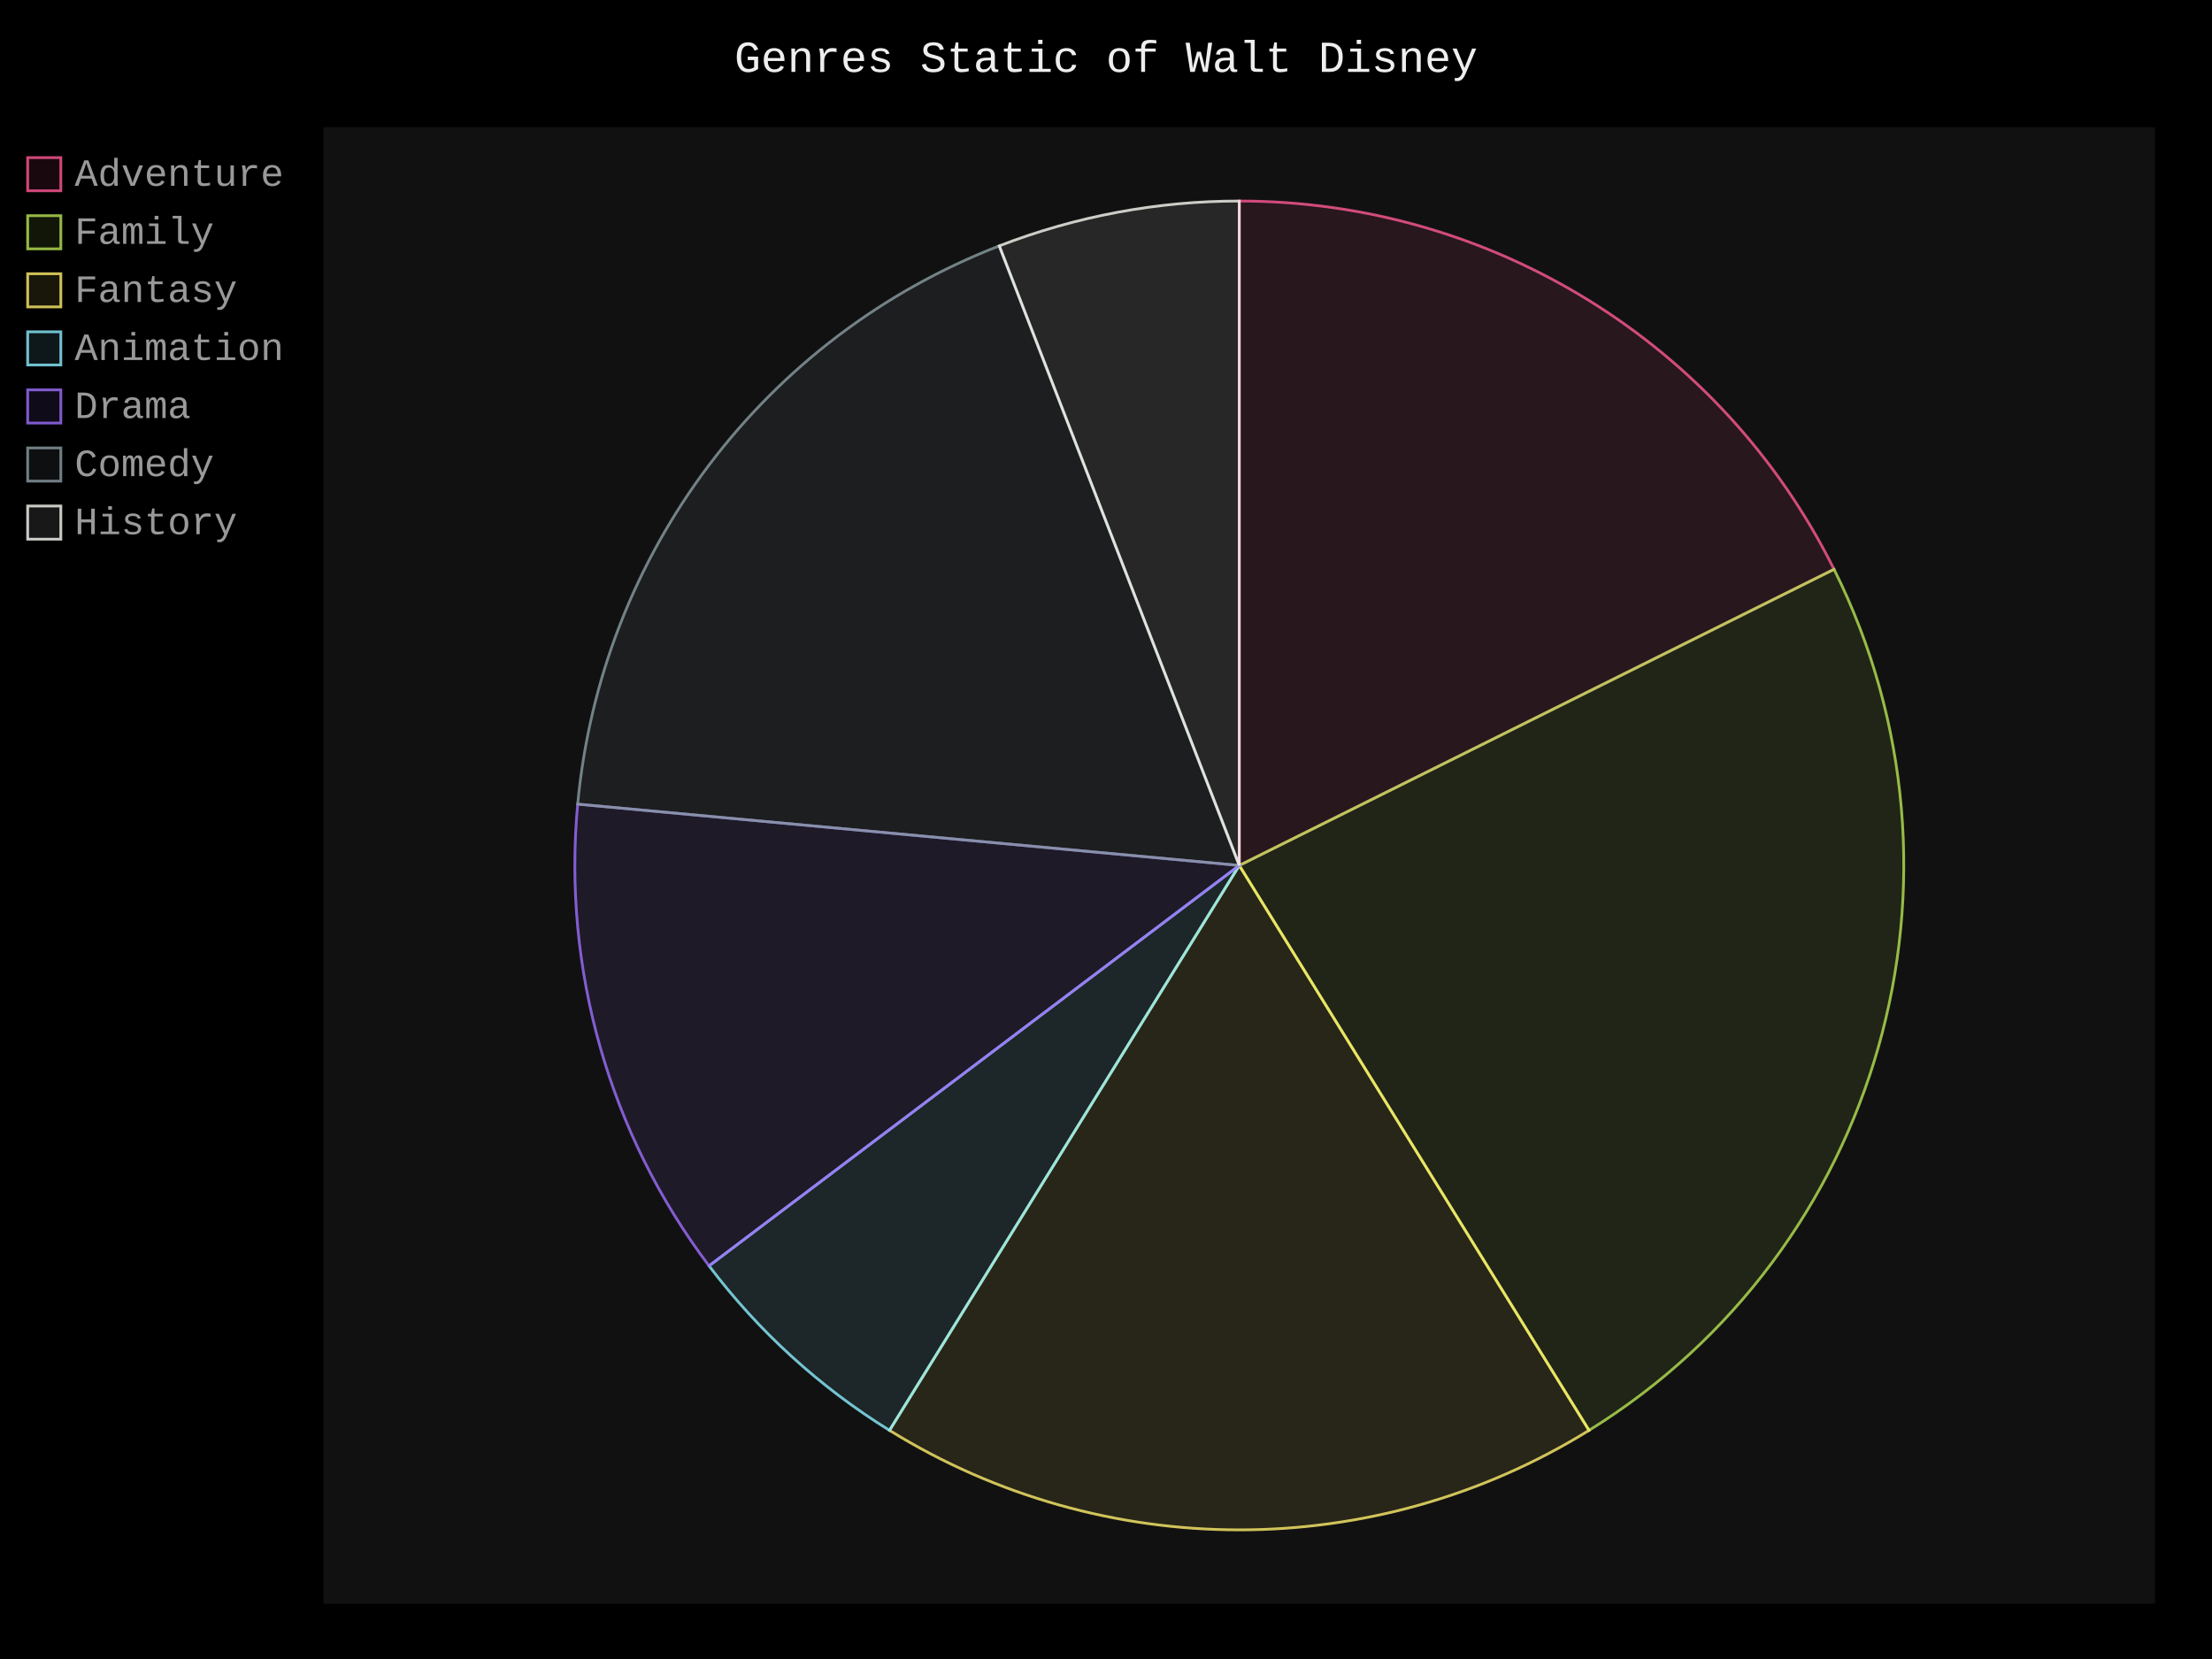
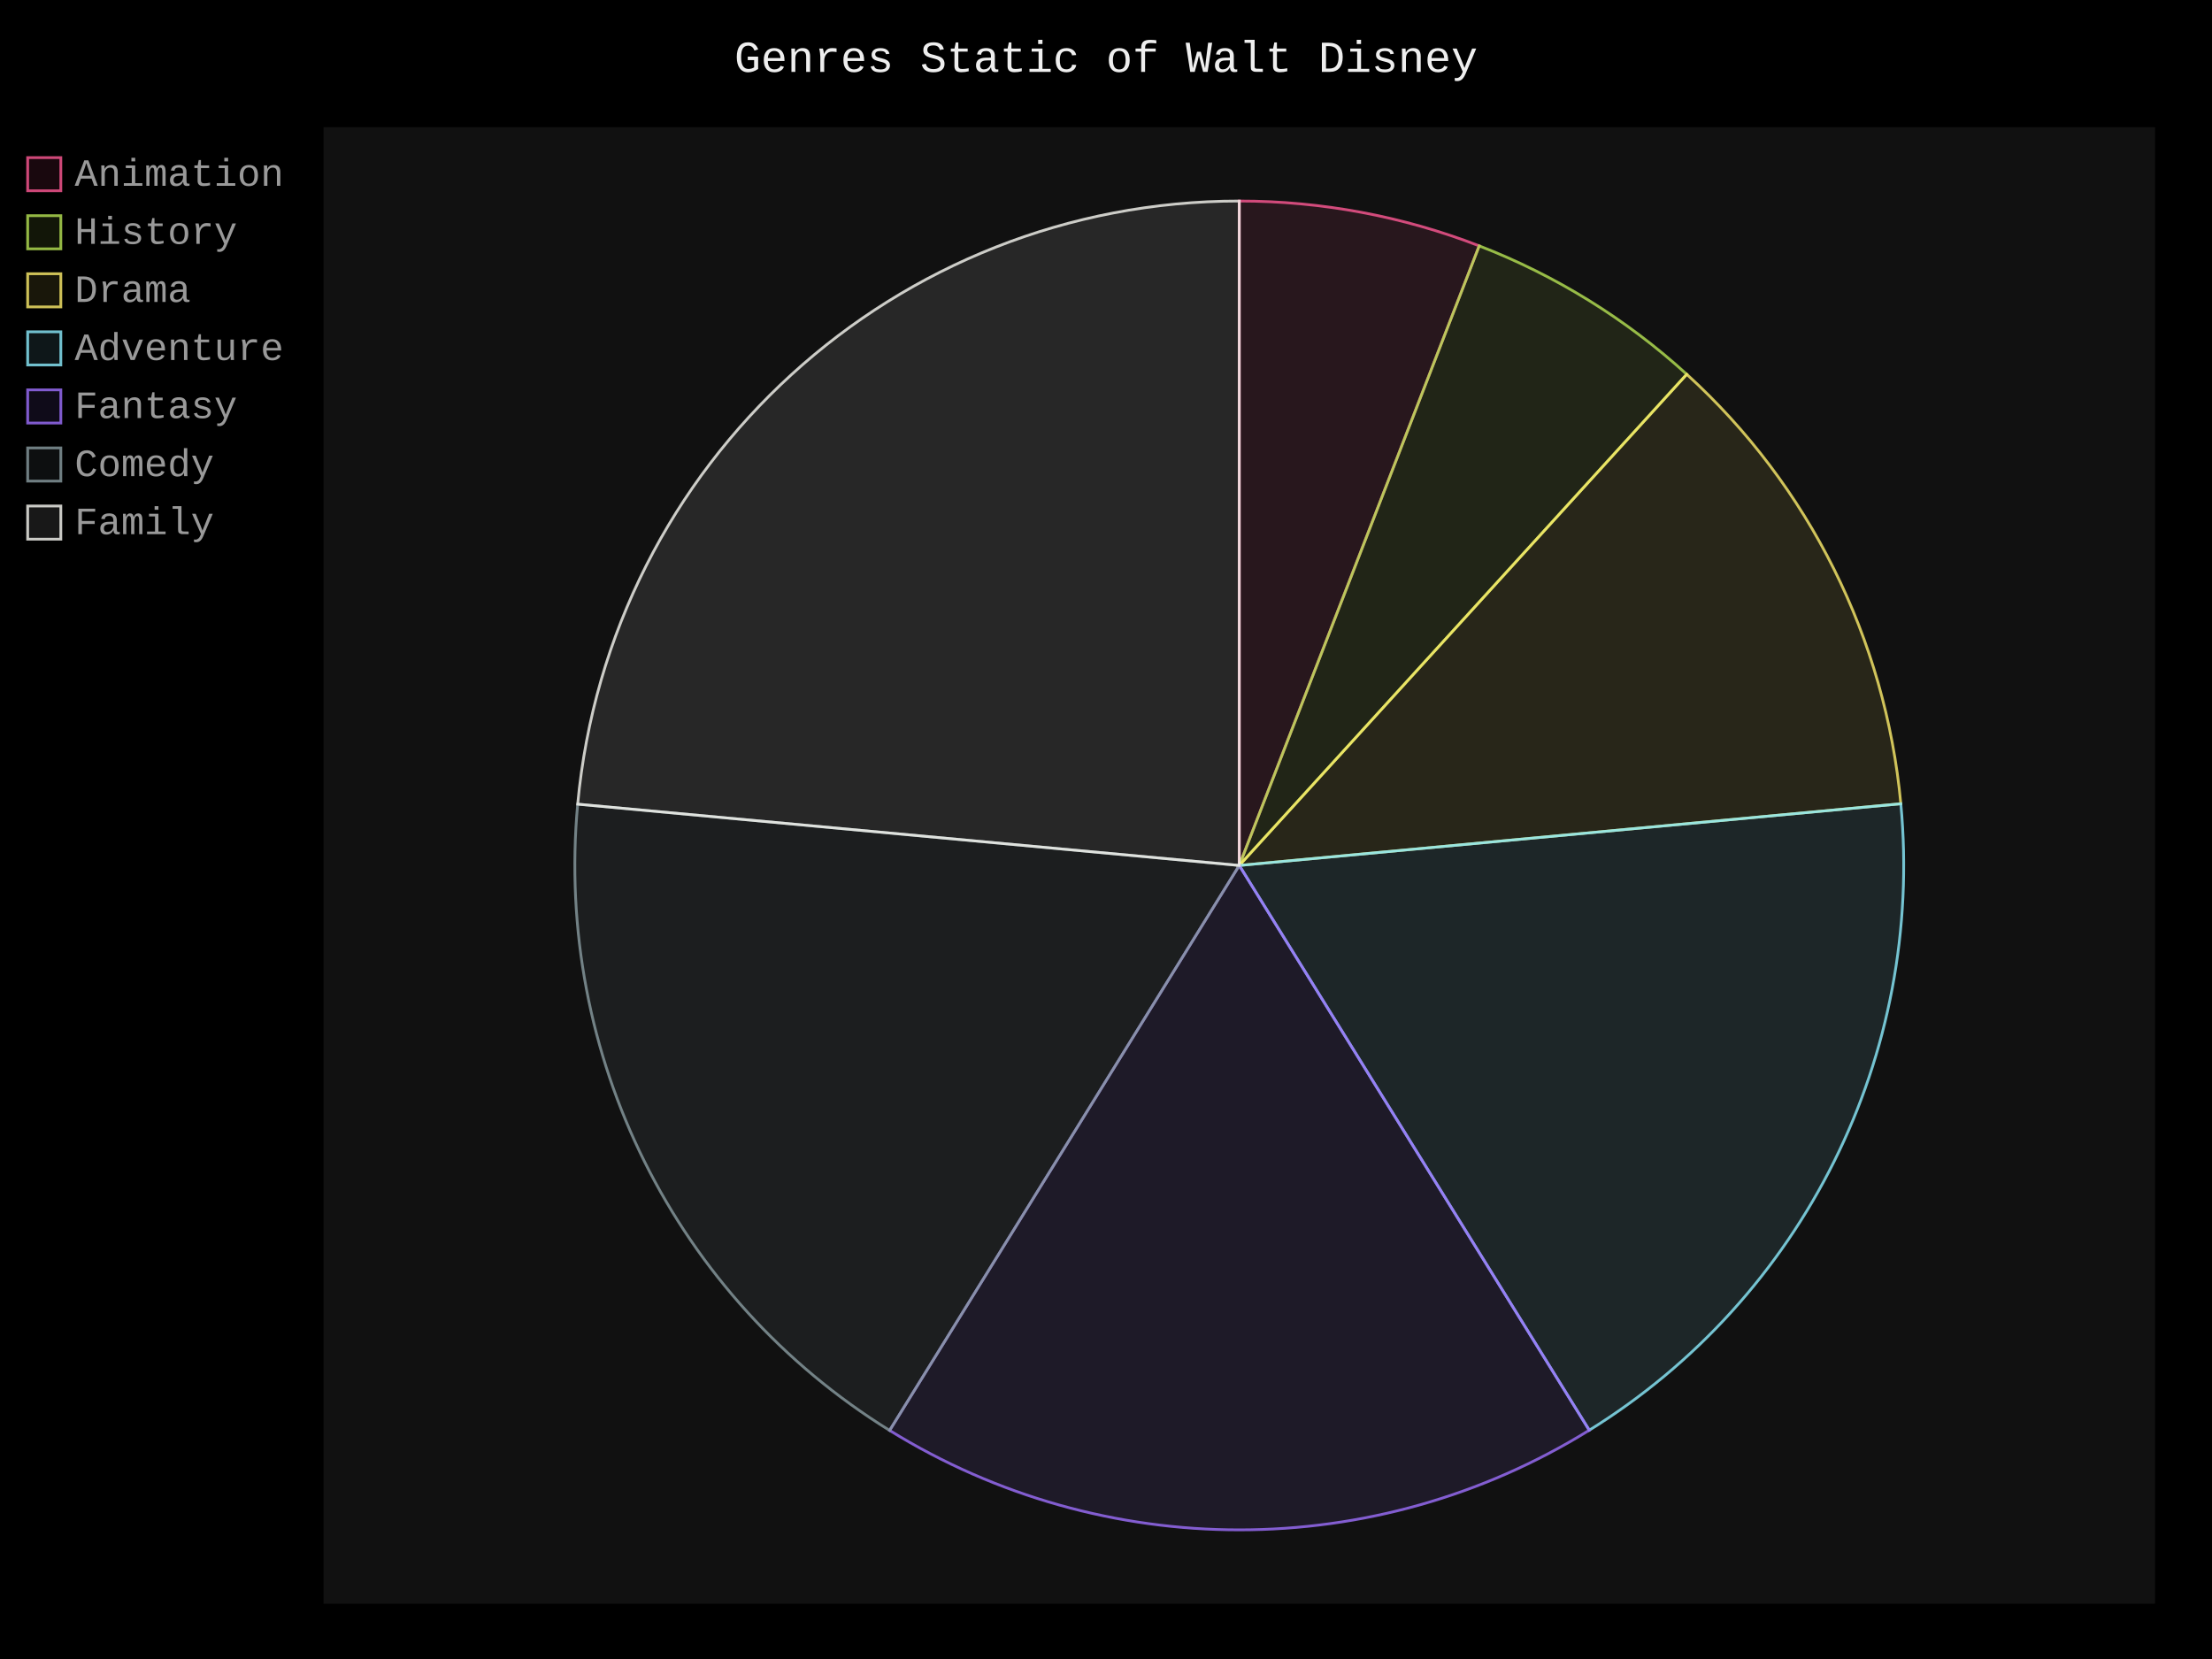
- <svg xmlns="http://www.w3.org/2000/svg" class="pygal-chart" id="chart-a582c84d-ce15-497a-883c-5344efa3f243" viewBox="0 0 800 600">
+ <svg xmlns="http://www.w3.org/2000/svg" class="pygal-chart" id="chart-cd802bb3-0659-4243-835c-8c8cf03dae59" viewBox="0 0 800 600">
  <defs>
-     <style type="text/css">#chart-a582c84d-ce15-497a-883c-5344efa3f243{-webkit-user-select:none;-webkit-font-smoothing:antialiased;font-family:Consolas,"Liberation Mono",Menlo,Courier,monospace}#chart-a582c84d-ce15-497a-883c-5344efa3f243 .title{font-family:Consolas,"Liberation Mono",Menlo,Courier,monospace;font-size:16px}#chart-a582c84d-ce15-497a-883c-5344efa3f243 .legends .legend text{font-family:Consolas,"Liberation Mono",Menlo,Courier,monospace;font-size:14px}#chart-a582c84d-ce15-497a-883c-5344efa3f243 .axis text{font-family:Consolas,"Liberation Mono",Menlo,Courier,monospace;font-size:10px}#chart-a582c84d-ce15-497a-883c-5344efa3f243 .axis text.major{font-family:Consolas,"Liberation Mono",Menlo,Courier,monospace;font-size:10px}#chart-a582c84d-ce15-497a-883c-5344efa3f243 .text-overlay text.value{font-family:Consolas,"Liberation Mono",Menlo,Courier,monospace;font-size:16px}#chart-a582c84d-ce15-497a-883c-5344efa3f243 .text-overlay text.label{font-family:Consolas,"Liberation Mono",Menlo,Courier,monospace;font-size:10px}#chart-a582c84d-ce15-497a-883c-5344efa3f243 .tooltip{font-family:Consolas,"Liberation Mono",Menlo,Courier,monospace;font-size:14px}#chart-a582c84d-ce15-497a-883c-5344efa3f243 text.no_data{font-family:Consolas,"Liberation Mono",Menlo,Courier,monospace;font-size:64px}
- #chart-a582c84d-ce15-497a-883c-5344efa3f243{background-color:black}#chart-a582c84d-ce15-497a-883c-5344efa3f243 path,#chart-a582c84d-ce15-497a-883c-5344efa3f243 line,#chart-a582c84d-ce15-497a-883c-5344efa3f243 rect,#chart-a582c84d-ce15-497a-883c-5344efa3f243 circle{-webkit-transition:1s ease-out;-moz-transition:1s ease-out;transition:1s ease-out}#chart-a582c84d-ce15-497a-883c-5344efa3f243 .graph &gt; .background{fill:black}#chart-a582c84d-ce15-497a-883c-5344efa3f243 .plot &gt; .background{fill:#111}#chart-a582c84d-ce15-497a-883c-5344efa3f243 .graph{fill:#999}#chart-a582c84d-ce15-497a-883c-5344efa3f243 text.no_data{fill:#eee}#chart-a582c84d-ce15-497a-883c-5344efa3f243 .title{fill:#eee}#chart-a582c84d-ce15-497a-883c-5344efa3f243 .legends .legend text{fill:#999}#chart-a582c84d-ce15-497a-883c-5344efa3f243 .legends .legend:hover text{fill:#eee}#chart-a582c84d-ce15-497a-883c-5344efa3f243 .axis .line{stroke:#eee}#chart-a582c84d-ce15-497a-883c-5344efa3f243 .axis .guide.line{stroke:#555}#chart-a582c84d-ce15-497a-883c-5344efa3f243 .axis .major.line{stroke:#999}#chart-a582c84d-ce15-497a-883c-5344efa3f243 .axis text.major{fill:#eee}#chart-a582c84d-ce15-497a-883c-5344efa3f243 .axis.y .guides:hover .guide.line,#chart-a582c84d-ce15-497a-883c-5344efa3f243 .line-graph .axis.x .guides:hover .guide.line,#chart-a582c84d-ce15-497a-883c-5344efa3f243 .stackedline-graph .axis.x .guides:hover .guide.line,#chart-a582c84d-ce15-497a-883c-5344efa3f243 .xy-graph .axis.x .guides:hover .guide.line{stroke:#eee}#chart-a582c84d-ce15-497a-883c-5344efa3f243 .axis .guides:hover text{fill:#eee}#chart-a582c84d-ce15-497a-883c-5344efa3f243 .reactive{fill-opacity:.1;stroke-opacity:.8}#chart-a582c84d-ce15-497a-883c-5344efa3f243 .ci{stroke:#999}#chart-a582c84d-ce15-497a-883c-5344efa3f243 .reactive.active,#chart-a582c84d-ce15-497a-883c-5344efa3f243 .active .reactive{fill-opacity:.75;stroke-opacity:.9;stroke-width:4}#chart-a582c84d-ce15-497a-883c-5344efa3f243 .ci .reactive.active{stroke-width:1.5}#chart-a582c84d-ce15-497a-883c-5344efa3f243 .series text{fill:#eee}#chart-a582c84d-ce15-497a-883c-5344efa3f243 .tooltip rect{fill:#111;stroke:#eee;-webkit-transition:opacity 1s ease-out;-moz-transition:opacity 1s ease-out;transition:opacity 1s ease-out}#chart-a582c84d-ce15-497a-883c-5344efa3f243 .tooltip .label{fill:#999}#chart-a582c84d-ce15-497a-883c-5344efa3f243 .tooltip .label{fill:#999}#chart-a582c84d-ce15-497a-883c-5344efa3f243 .tooltip .legend{font-size:.8em;fill:#555}#chart-a582c84d-ce15-497a-883c-5344efa3f243 .tooltip .x_label{font-size:.6em;fill:#eee}#chart-a582c84d-ce15-497a-883c-5344efa3f243 .tooltip .xlink{font-size:.5em;text-decoration:underline}#chart-a582c84d-ce15-497a-883c-5344efa3f243 .tooltip .value{font-size:1.5em}#chart-a582c84d-ce15-497a-883c-5344efa3f243 .bound{font-size:.5em}#chart-a582c84d-ce15-497a-883c-5344efa3f243 .max-value{font-size:.75em;fill:#555}#chart-a582c84d-ce15-497a-883c-5344efa3f243 .map-element{fill:#111;stroke:#555 !important}#chart-a582c84d-ce15-497a-883c-5344efa3f243 .map-element .reactive{fill-opacity:inherit;stroke-opacity:inherit}#chart-a582c84d-ce15-497a-883c-5344efa3f243 .color-0,#chart-a582c84d-ce15-497a-883c-5344efa3f243 .color-0 a:visited{stroke:#ff5995;fill:#ff5995}#chart-a582c84d-ce15-497a-883c-5344efa3f243 .color-1,#chart-a582c84d-ce15-497a-883c-5344efa3f243 .color-1 a:visited{stroke:#b6e354;fill:#b6e354}#chart-a582c84d-ce15-497a-883c-5344efa3f243 .color-2,#chart-a582c84d-ce15-497a-883c-5344efa3f243 .color-2 a:visited{stroke:#feed6c;fill:#feed6c}#chart-a582c84d-ce15-497a-883c-5344efa3f243 .color-3,#chart-a582c84d-ce15-497a-883c-5344efa3f243 .color-3 a:visited{stroke:#8cedff;fill:#8cedff}#chart-a582c84d-ce15-497a-883c-5344efa3f243 .color-4,#chart-a582c84d-ce15-497a-883c-5344efa3f243 .color-4 a:visited{stroke:#9e6ffe;fill:#9e6ffe}#chart-a582c84d-ce15-497a-883c-5344efa3f243 .color-5,#chart-a582c84d-ce15-497a-883c-5344efa3f243 .color-5 a:visited{stroke:#899ca1;fill:#899ca1}#chart-a582c84d-ce15-497a-883c-5344efa3f243 .color-6,#chart-a582c84d-ce15-497a-883c-5344efa3f243 .color-6 a:visited{stroke:#f8f8f2;fill:#f8f8f2}#chart-a582c84d-ce15-497a-883c-5344efa3f243 .text-overlay .color-0 text{fill:black}#chart-a582c84d-ce15-497a-883c-5344efa3f243 .text-overlay .color-1 text{fill:black}#chart-a582c84d-ce15-497a-883c-5344efa3f243 .text-overlay .color-2 text{fill:black}#chart-a582c84d-ce15-497a-883c-5344efa3f243 .text-overlay .color-3 text{fill:black}#chart-a582c84d-ce15-497a-883c-5344efa3f243 .text-overlay .color-4 text{fill:black}#chart-a582c84d-ce15-497a-883c-5344efa3f243 .text-overlay .color-5 text{fill:black}#chart-a582c84d-ce15-497a-883c-5344efa3f243 .text-overlay .color-6 text{fill:black}
- #chart-a582c84d-ce15-497a-883c-5344efa3f243 text.no_data{text-anchor:middle}#chart-a582c84d-ce15-497a-883c-5344efa3f243 .guide.line{fill:none}#chart-a582c84d-ce15-497a-883c-5344efa3f243 .centered{text-anchor:middle}#chart-a582c84d-ce15-497a-883c-5344efa3f243 .title{text-anchor:middle}#chart-a582c84d-ce15-497a-883c-5344efa3f243 .legends .legend text{fill-opacity:1}#chart-a582c84d-ce15-497a-883c-5344efa3f243 .axis.x text{text-anchor:middle}#chart-a582c84d-ce15-497a-883c-5344efa3f243 .axis.x:not(.web) text[transform]{text-anchor:start}#chart-a582c84d-ce15-497a-883c-5344efa3f243 .axis.x:not(.web) text[transform].backwards{text-anchor:end}#chart-a582c84d-ce15-497a-883c-5344efa3f243 .axis.y text{text-anchor:end}#chart-a582c84d-ce15-497a-883c-5344efa3f243 .axis.y text[transform].backwards{text-anchor:start}#chart-a582c84d-ce15-497a-883c-5344efa3f243 .axis.y2 text{text-anchor:start}#chart-a582c84d-ce15-497a-883c-5344efa3f243 .axis.y2 text[transform].backwards{text-anchor:end}#chart-a582c84d-ce15-497a-883c-5344efa3f243 .axis .guide.line{stroke-dasharray:4,4}#chart-a582c84d-ce15-497a-883c-5344efa3f243 .axis .major.guide.line{stroke-dasharray:6,6}#chart-a582c84d-ce15-497a-883c-5344efa3f243 .horizontal .axis.y .guide.line,#chart-a582c84d-ce15-497a-883c-5344efa3f243 .horizontal .axis.y2 .guide.line,#chart-a582c84d-ce15-497a-883c-5344efa3f243 .vertical .axis.x .guide.line{opacity:0}#chart-a582c84d-ce15-497a-883c-5344efa3f243 .horizontal .axis.always_show .guide.line,#chart-a582c84d-ce15-497a-883c-5344efa3f243 .vertical .axis.always_show .guide.line{opacity:1 !important}#chart-a582c84d-ce15-497a-883c-5344efa3f243 .axis.y .guides:hover .guide.line,#chart-a582c84d-ce15-497a-883c-5344efa3f243 .axis.y2 .guides:hover .guide.line,#chart-a582c84d-ce15-497a-883c-5344efa3f243 .axis.x .guides:hover .guide.line{opacity:1}#chart-a582c84d-ce15-497a-883c-5344efa3f243 .axis .guides:hover text{opacity:1}#chart-a582c84d-ce15-497a-883c-5344efa3f243 .nofill{fill:none}#chart-a582c84d-ce15-497a-883c-5344efa3f243 .subtle-fill{fill-opacity:.2}#chart-a582c84d-ce15-497a-883c-5344efa3f243 .dot{stroke-width:1px;fill-opacity:1}#chart-a582c84d-ce15-497a-883c-5344efa3f243 .dot.active{stroke-width:5px}#chart-a582c84d-ce15-497a-883c-5344efa3f243 .dot.negative{fill:transparent}#chart-a582c84d-ce15-497a-883c-5344efa3f243 text,#chart-a582c84d-ce15-497a-883c-5344efa3f243 tspan{stroke:none !important}#chart-a582c84d-ce15-497a-883c-5344efa3f243 .series text.active{opacity:1}#chart-a582c84d-ce15-497a-883c-5344efa3f243 .tooltip rect{fill-opacity:.95;stroke-width:.5}#chart-a582c84d-ce15-497a-883c-5344efa3f243 .tooltip text{fill-opacity:1}#chart-a582c84d-ce15-497a-883c-5344efa3f243 .showable{visibility:hidden}#chart-a582c84d-ce15-497a-883c-5344efa3f243 .showable.shown{visibility:visible}#chart-a582c84d-ce15-497a-883c-5344efa3f243 .gauge-background{fill:rgba(229,229,229,1);stroke:none}#chart-a582c84d-ce15-497a-883c-5344efa3f243 .bg-lines{stroke:black;stroke-width:2px}</style>
+     <style type="text/css">#chart-cd802bb3-0659-4243-835c-8c8cf03dae59{-webkit-user-select:none;-webkit-font-smoothing:antialiased;font-family:Consolas,"Liberation Mono",Menlo,Courier,monospace}#chart-cd802bb3-0659-4243-835c-8c8cf03dae59 .title{font-family:Consolas,"Liberation Mono",Menlo,Courier,monospace;font-size:16px}#chart-cd802bb3-0659-4243-835c-8c8cf03dae59 .legends .legend text{font-family:Consolas,"Liberation Mono",Menlo,Courier,monospace;font-size:14px}#chart-cd802bb3-0659-4243-835c-8c8cf03dae59 .axis text{font-family:Consolas,"Liberation Mono",Menlo,Courier,monospace;font-size:10px}#chart-cd802bb3-0659-4243-835c-8c8cf03dae59 .axis text.major{font-family:Consolas,"Liberation Mono",Menlo,Courier,monospace;font-size:10px}#chart-cd802bb3-0659-4243-835c-8c8cf03dae59 .text-overlay text.value{font-family:Consolas,"Liberation Mono",Menlo,Courier,monospace;font-size:16px}#chart-cd802bb3-0659-4243-835c-8c8cf03dae59 .text-overlay text.label{font-family:Consolas,"Liberation Mono",Menlo,Courier,monospace;font-size:10px}#chart-cd802bb3-0659-4243-835c-8c8cf03dae59 .tooltip{font-family:Consolas,"Liberation Mono",Menlo,Courier,monospace;font-size:14px}#chart-cd802bb3-0659-4243-835c-8c8cf03dae59 text.no_data{font-family:Consolas,"Liberation Mono",Menlo,Courier,monospace;font-size:64px}
+ #chart-cd802bb3-0659-4243-835c-8c8cf03dae59{background-color:black}#chart-cd802bb3-0659-4243-835c-8c8cf03dae59 path,#chart-cd802bb3-0659-4243-835c-8c8cf03dae59 line,#chart-cd802bb3-0659-4243-835c-8c8cf03dae59 rect,#chart-cd802bb3-0659-4243-835c-8c8cf03dae59 circle{-webkit-transition:1s ease-out;-moz-transition:1s ease-out;transition:1s ease-out}#chart-cd802bb3-0659-4243-835c-8c8cf03dae59 .graph &gt; .background{fill:black}#chart-cd802bb3-0659-4243-835c-8c8cf03dae59 .plot &gt; .background{fill:#111}#chart-cd802bb3-0659-4243-835c-8c8cf03dae59 .graph{fill:#999}#chart-cd802bb3-0659-4243-835c-8c8cf03dae59 text.no_data{fill:#eee}#chart-cd802bb3-0659-4243-835c-8c8cf03dae59 .title{fill:#eee}#chart-cd802bb3-0659-4243-835c-8c8cf03dae59 .legends .legend text{fill:#999}#chart-cd802bb3-0659-4243-835c-8c8cf03dae59 .legends .legend:hover text{fill:#eee}#chart-cd802bb3-0659-4243-835c-8c8cf03dae59 .axis .line{stroke:#eee}#chart-cd802bb3-0659-4243-835c-8c8cf03dae59 .axis .guide.line{stroke:#555}#chart-cd802bb3-0659-4243-835c-8c8cf03dae59 .axis .major.line{stroke:#999}#chart-cd802bb3-0659-4243-835c-8c8cf03dae59 .axis text.major{fill:#eee}#chart-cd802bb3-0659-4243-835c-8c8cf03dae59 .axis.y .guides:hover .guide.line,#chart-cd802bb3-0659-4243-835c-8c8cf03dae59 .line-graph .axis.x .guides:hover .guide.line,#chart-cd802bb3-0659-4243-835c-8c8cf03dae59 .stackedline-graph .axis.x .guides:hover .guide.line,#chart-cd802bb3-0659-4243-835c-8c8cf03dae59 .xy-graph .axis.x .guides:hover .guide.line{stroke:#eee}#chart-cd802bb3-0659-4243-835c-8c8cf03dae59 .axis .guides:hover text{fill:#eee}#chart-cd802bb3-0659-4243-835c-8c8cf03dae59 .reactive{fill-opacity:.1;stroke-opacity:.8}#chart-cd802bb3-0659-4243-835c-8c8cf03dae59 .ci{stroke:#999}#chart-cd802bb3-0659-4243-835c-8c8cf03dae59 .reactive.active,#chart-cd802bb3-0659-4243-835c-8c8cf03dae59 .active .reactive{fill-opacity:.75;stroke-opacity:.9;stroke-width:4}#chart-cd802bb3-0659-4243-835c-8c8cf03dae59 .ci .reactive.active{stroke-width:1.5}#chart-cd802bb3-0659-4243-835c-8c8cf03dae59 .series text{fill:#eee}#chart-cd802bb3-0659-4243-835c-8c8cf03dae59 .tooltip rect{fill:#111;stroke:#eee;-webkit-transition:opacity 1s ease-out;-moz-transition:opacity 1s ease-out;transition:opacity 1s ease-out}#chart-cd802bb3-0659-4243-835c-8c8cf03dae59 .tooltip .label{fill:#999}#chart-cd802bb3-0659-4243-835c-8c8cf03dae59 .tooltip .label{fill:#999}#chart-cd802bb3-0659-4243-835c-8c8cf03dae59 .tooltip .legend{font-size:.8em;fill:#555}#chart-cd802bb3-0659-4243-835c-8c8cf03dae59 .tooltip .x_label{font-size:.6em;fill:#eee}#chart-cd802bb3-0659-4243-835c-8c8cf03dae59 .tooltip .xlink{font-size:.5em;text-decoration:underline}#chart-cd802bb3-0659-4243-835c-8c8cf03dae59 .tooltip .value{font-size:1.5em}#chart-cd802bb3-0659-4243-835c-8c8cf03dae59 .bound{font-size:.5em}#chart-cd802bb3-0659-4243-835c-8c8cf03dae59 .max-value{font-size:.75em;fill:#555}#chart-cd802bb3-0659-4243-835c-8c8cf03dae59 .map-element{fill:#111;stroke:#555 !important}#chart-cd802bb3-0659-4243-835c-8c8cf03dae59 .map-element .reactive{fill-opacity:inherit;stroke-opacity:inherit}#chart-cd802bb3-0659-4243-835c-8c8cf03dae59 .color-0,#chart-cd802bb3-0659-4243-835c-8c8cf03dae59 .color-0 a:visited{stroke:#ff5995;fill:#ff5995}#chart-cd802bb3-0659-4243-835c-8c8cf03dae59 .color-1,#chart-cd802bb3-0659-4243-835c-8c8cf03dae59 .color-1 a:visited{stroke:#b6e354;fill:#b6e354}#chart-cd802bb3-0659-4243-835c-8c8cf03dae59 .color-2,#chart-cd802bb3-0659-4243-835c-8c8cf03dae59 .color-2 a:visited{stroke:#feed6c;fill:#feed6c}#chart-cd802bb3-0659-4243-835c-8c8cf03dae59 .color-3,#chart-cd802bb3-0659-4243-835c-8c8cf03dae59 .color-3 a:visited{stroke:#8cedff;fill:#8cedff}#chart-cd802bb3-0659-4243-835c-8c8cf03dae59 .color-4,#chart-cd802bb3-0659-4243-835c-8c8cf03dae59 .color-4 a:visited{stroke:#9e6ffe;fill:#9e6ffe}#chart-cd802bb3-0659-4243-835c-8c8cf03dae59 .color-5,#chart-cd802bb3-0659-4243-835c-8c8cf03dae59 .color-5 a:visited{stroke:#899ca1;fill:#899ca1}#chart-cd802bb3-0659-4243-835c-8c8cf03dae59 .color-6,#chart-cd802bb3-0659-4243-835c-8c8cf03dae59 .color-6 a:visited{stroke:#f8f8f2;fill:#f8f8f2}#chart-cd802bb3-0659-4243-835c-8c8cf03dae59 .text-overlay .color-0 text{fill:black}#chart-cd802bb3-0659-4243-835c-8c8cf03dae59 .text-overlay .color-1 text{fill:black}#chart-cd802bb3-0659-4243-835c-8c8cf03dae59 .text-overlay .color-2 text{fill:black}#chart-cd802bb3-0659-4243-835c-8c8cf03dae59 .text-overlay .color-3 text{fill:black}#chart-cd802bb3-0659-4243-835c-8c8cf03dae59 .text-overlay .color-4 text{fill:black}#chart-cd802bb3-0659-4243-835c-8c8cf03dae59 .text-overlay .color-5 text{fill:black}#chart-cd802bb3-0659-4243-835c-8c8cf03dae59 .text-overlay .color-6 text{fill:black}
+ #chart-cd802bb3-0659-4243-835c-8c8cf03dae59 text.no_data{text-anchor:middle}#chart-cd802bb3-0659-4243-835c-8c8cf03dae59 .guide.line{fill:none}#chart-cd802bb3-0659-4243-835c-8c8cf03dae59 .centered{text-anchor:middle}#chart-cd802bb3-0659-4243-835c-8c8cf03dae59 .title{text-anchor:middle}#chart-cd802bb3-0659-4243-835c-8c8cf03dae59 .legends .legend text{fill-opacity:1}#chart-cd802bb3-0659-4243-835c-8c8cf03dae59 .axis.x text{text-anchor:middle}#chart-cd802bb3-0659-4243-835c-8c8cf03dae59 .axis.x:not(.web) text[transform]{text-anchor:start}#chart-cd802bb3-0659-4243-835c-8c8cf03dae59 .axis.x:not(.web) text[transform].backwards{text-anchor:end}#chart-cd802bb3-0659-4243-835c-8c8cf03dae59 .axis.y text{text-anchor:end}#chart-cd802bb3-0659-4243-835c-8c8cf03dae59 .axis.y text[transform].backwards{text-anchor:start}#chart-cd802bb3-0659-4243-835c-8c8cf03dae59 .axis.y2 text{text-anchor:start}#chart-cd802bb3-0659-4243-835c-8c8cf03dae59 .axis.y2 text[transform].backwards{text-anchor:end}#chart-cd802bb3-0659-4243-835c-8c8cf03dae59 .axis .guide.line{stroke-dasharray:4,4}#chart-cd802bb3-0659-4243-835c-8c8cf03dae59 .axis .major.guide.line{stroke-dasharray:6,6}#chart-cd802bb3-0659-4243-835c-8c8cf03dae59 .horizontal .axis.y .guide.line,#chart-cd802bb3-0659-4243-835c-8c8cf03dae59 .horizontal .axis.y2 .guide.line,#chart-cd802bb3-0659-4243-835c-8c8cf03dae59 .vertical .axis.x .guide.line{opacity:0}#chart-cd802bb3-0659-4243-835c-8c8cf03dae59 .horizontal .axis.always_show .guide.line,#chart-cd802bb3-0659-4243-835c-8c8cf03dae59 .vertical .axis.always_show .guide.line{opacity:1 !important}#chart-cd802bb3-0659-4243-835c-8c8cf03dae59 .axis.y .guides:hover .guide.line,#chart-cd802bb3-0659-4243-835c-8c8cf03dae59 .axis.y2 .guides:hover .guide.line,#chart-cd802bb3-0659-4243-835c-8c8cf03dae59 .axis.x .guides:hover .guide.line{opacity:1}#chart-cd802bb3-0659-4243-835c-8c8cf03dae59 .axis .guides:hover text{opacity:1}#chart-cd802bb3-0659-4243-835c-8c8cf03dae59 .nofill{fill:none}#chart-cd802bb3-0659-4243-835c-8c8cf03dae59 .subtle-fill{fill-opacity:.2}#chart-cd802bb3-0659-4243-835c-8c8cf03dae59 .dot{stroke-width:1px;fill-opacity:1}#chart-cd802bb3-0659-4243-835c-8c8cf03dae59 .dot.active{stroke-width:5px}#chart-cd802bb3-0659-4243-835c-8c8cf03dae59 .dot.negative{fill:transparent}#chart-cd802bb3-0659-4243-835c-8c8cf03dae59 text,#chart-cd802bb3-0659-4243-835c-8c8cf03dae59 tspan{stroke:none !important}#chart-cd802bb3-0659-4243-835c-8c8cf03dae59 .series text.active{opacity:1}#chart-cd802bb3-0659-4243-835c-8c8cf03dae59 .tooltip rect{fill-opacity:.95;stroke-width:.5}#chart-cd802bb3-0659-4243-835c-8c8cf03dae59 .tooltip text{fill-opacity:1}#chart-cd802bb3-0659-4243-835c-8c8cf03dae59 .showable{visibility:hidden}#chart-cd802bb3-0659-4243-835c-8c8cf03dae59 .showable.shown{visibility:visible}#chart-cd802bb3-0659-4243-835c-8c8cf03dae59 .gauge-background{fill:rgba(229,229,229,1);stroke:none}#chart-cd802bb3-0659-4243-835c-8c8cf03dae59 .bg-lines{stroke:black;stroke-width:2px}</style>
  </defs>
  <g class="graph pie-graph vertical">
    <rect class="background" height="600" width="800" x="0" y="0" />
    <g class="plot" transform="translate(117, 46)">
      <rect class="background" height="534" width="662.4" x="0" y="0" />
      <g class="series serie-0 color-0">
        <g class="slices">
          <g class="slice">
-             <path class="slice reactive tooltip-trigger" d="M331.2 26.7 A240.3 240.3 0 0 1 546.308 159.889 L331.2 267 A0 0 0 0 0 331.2 267 z" />
+             <path class="slice reactive tooltip-trigger" d="M331.2 26.7 A240.3 240.3 0 0 1 417.973 42.914 L331.2 267 A0 0 0 0 0 331.2 267 z" />
          </g>
        </g>
      </g>
      <g class="series serie-1 color-1">
        <g class="slices">
          <g class="slice">
-             <path class="slice reactive tooltip-trigger" d="M546.308 159.889 A240.3 240.3 0 0 1 457.702 471.307 L331.2 267 A0 0 0 0 0 331.2 267 z" />
+             <path class="slice reactive tooltip-trigger" d="M417.973 42.914 A240.3 240.3 0 0 1 493.037 89.368 L331.2 267 A0 0 0 0 0 331.2 267 z" />
          </g>
        </g>
      </g>
      <g class="series serie-2 color-2">
        <g class="slices">
          <g class="slice">
-             <path class="slice reactive tooltip-trigger" d="M457.702 471.307 A240.3 240.3 0 0 1 204.698 471.307 L331.2 267 A0 0 0 0 0 331.2 267 z" />
+             <path class="slice reactive tooltip-trigger" d="M493.037 89.368 A240.3 240.3 0 0 1 570.462 244.686 L331.2 267 A0 0 0 0 0 331.2 267 z" />
          </g>
        </g>
      </g>
      <g class="series serie-3 color-3">
        <g class="slices">
          <g class="slice">
-             <path class="slice reactive tooltip-trigger" d="M204.698 471.307 A240.3 240.3 0 0 1 139.436 411.813 L331.2 267 A0 0 0 0 0 331.2 267 z" />
+             <path class="slice reactive tooltip-trigger" d="M570.462 244.686 A240.3 240.3 0 0 1 457.785 471.256 L331.2 267 A0 0 0 0 0 331.2 267 z" />
          </g>
        </g>
      </g>
      <g class="series serie-4 color-4">
        <g class="slices">
          <g class="slice">
-             <path class="slice reactive tooltip-trigger" d="M139.436 411.813 A240.3 240.3 0 0 1 91.925 244.828 L331.2 267 A0 0 0 0 0 331.2 267 z" />
+             <path class="slice reactive tooltip-trigger" d="M457.785 471.256 A240.3 240.3 0 0 1 204.744 471.335 L331.2 267 A0 0 0 0 0 331.2 267 z" />
          </g>
        </g>
      </g>
      <g class="series serie-5 color-5">
        <g class="slices">
          <g class="slice">
-             <path class="slice reactive tooltip-trigger" d="M91.925 244.828 A240.3 240.3 0 0 1 244.394 42.927 L331.2 267 A0 0 0 0 0 331.2 267 z" />
+             <path class="slice reactive tooltip-trigger" d="M204.744 471.335 A240.3 240.3 0 0 1 91.924 244.837 L331.2 267 A0 0 0 0 0 331.2 267 z" />
          </g>
        </g>
      </g>
      <g class="series serie-6 color-6">
        <g class="slices">
          <g class="slice">
-             <path class="slice reactive tooltip-trigger" d="M244.394 42.927 A240.3 240.3 0 0 1 331.2 26.7 L331.2 267 A0 0 0 0 0 331.2 267 z" />
+             <path class="slice reactive tooltip-trigger" d="M91.924 244.837 A240.3 240.3 0 0 1 331.2 26.7 L331.2 267 A0 0 0 0 0 331.2 267 z" />
          </g>
        </g>
      </g>
    </g>
    <g class="titles">
      <text class="title plot_title" x="400.0" y="26">Genres Static of Walt Disney</text>
    </g>
    <g class="plot overlay" transform="translate(117, 46)">
      <g class="series serie-0 color-0" />
      <g class="series serie-1 color-1" />
      <g class="series serie-2 color-2" />
      <g class="series serie-3 color-3" />
      <g class="series serie-4 color-4" />
      <g class="series serie-5 color-5" />
      <g class="series serie-6 color-6" />
    </g>
    <g class="plot text-overlay" transform="translate(117, 46)">
      <g class="series serie-0 color-0" />
      <g class="series serie-1 color-1" />
      <g class="series serie-2 color-2" />
      <g class="series serie-3 color-3" />
      <g class="series serie-4 color-4" />
      <g class="series serie-5 color-5" />
      <g class="series serie-6 color-6" />
    </g>
    <g class="plot tooltip-overlay" transform="translate(117, 46)">
      <g class="tooltip" style="opacity: 0" transform="translate(0 0)">
        <rect class="tooltip-box" height="0" rx="0" ry="0" width="0" />
        <g class="text" />
      </g>
    </g>
    <g class="legends" transform="translate(10, 56)">
      <g class="legend reactive activate-serie" id="activate-serie-0">
        <rect class="color-0 reactive" height="12" width="12" x="0.0" y="1.0" />
-         <text x="17.0" y="11.2">Adventure</text>
+         <text x="17.0" y="11.2">Animation</text>
      </g>
      <g class="legend reactive activate-serie" id="activate-serie-1">
        <rect class="color-1 reactive" height="12" width="12" x="0.0" y="22.0" />
-         <text x="17.0" y="32.2">Family</text>
+         <text x="17.0" y="32.2">History</text>
      </g>
      <g class="legend reactive activate-serie" id="activate-serie-2">
        <rect class="color-2 reactive" height="12" width="12" x="0.0" y="43.0" />
-         <text x="17.0" y="53.2">Fantasy</text>
+         <text x="17.0" y="53.2">Drama</text>
      </g>
      <g class="legend reactive activate-serie" id="activate-serie-3">
        <rect class="color-3 reactive" height="12" width="12" x="0.0" y="64.0" />
-         <text x="17.0" y="74.2">Animation</text>
+         <text x="17.0" y="74.2">Adventure</text>
      </g>
      <g class="legend reactive activate-serie" id="activate-serie-4">
        <rect class="color-4 reactive" height="12" width="12" x="0.0" y="85.0" />
-         <text x="17.0" y="95.2">Drama</text>
+         <text x="17.0" y="95.2">Fantasy</text>
      </g>
      <g class="legend reactive activate-serie" id="activate-serie-5">
        <rect class="color-5 reactive" height="12" width="12" x="0.0" y="106.0" />
        <text x="17.0" y="116.2">Comedy</text>
      </g>
      <g class="legend reactive activate-serie" id="activate-serie-6">
        <rect class="color-6 reactive" height="12" width="12" x="0.0" y="127.0" />
-         <text x="17.0" y="137.2">History</text>
+         <text x="17.0" y="137.2">Family</text>
      </g>
    </g>
    <g class="legends" transform="translate(790, 56)" />
  </g>
</svg>
